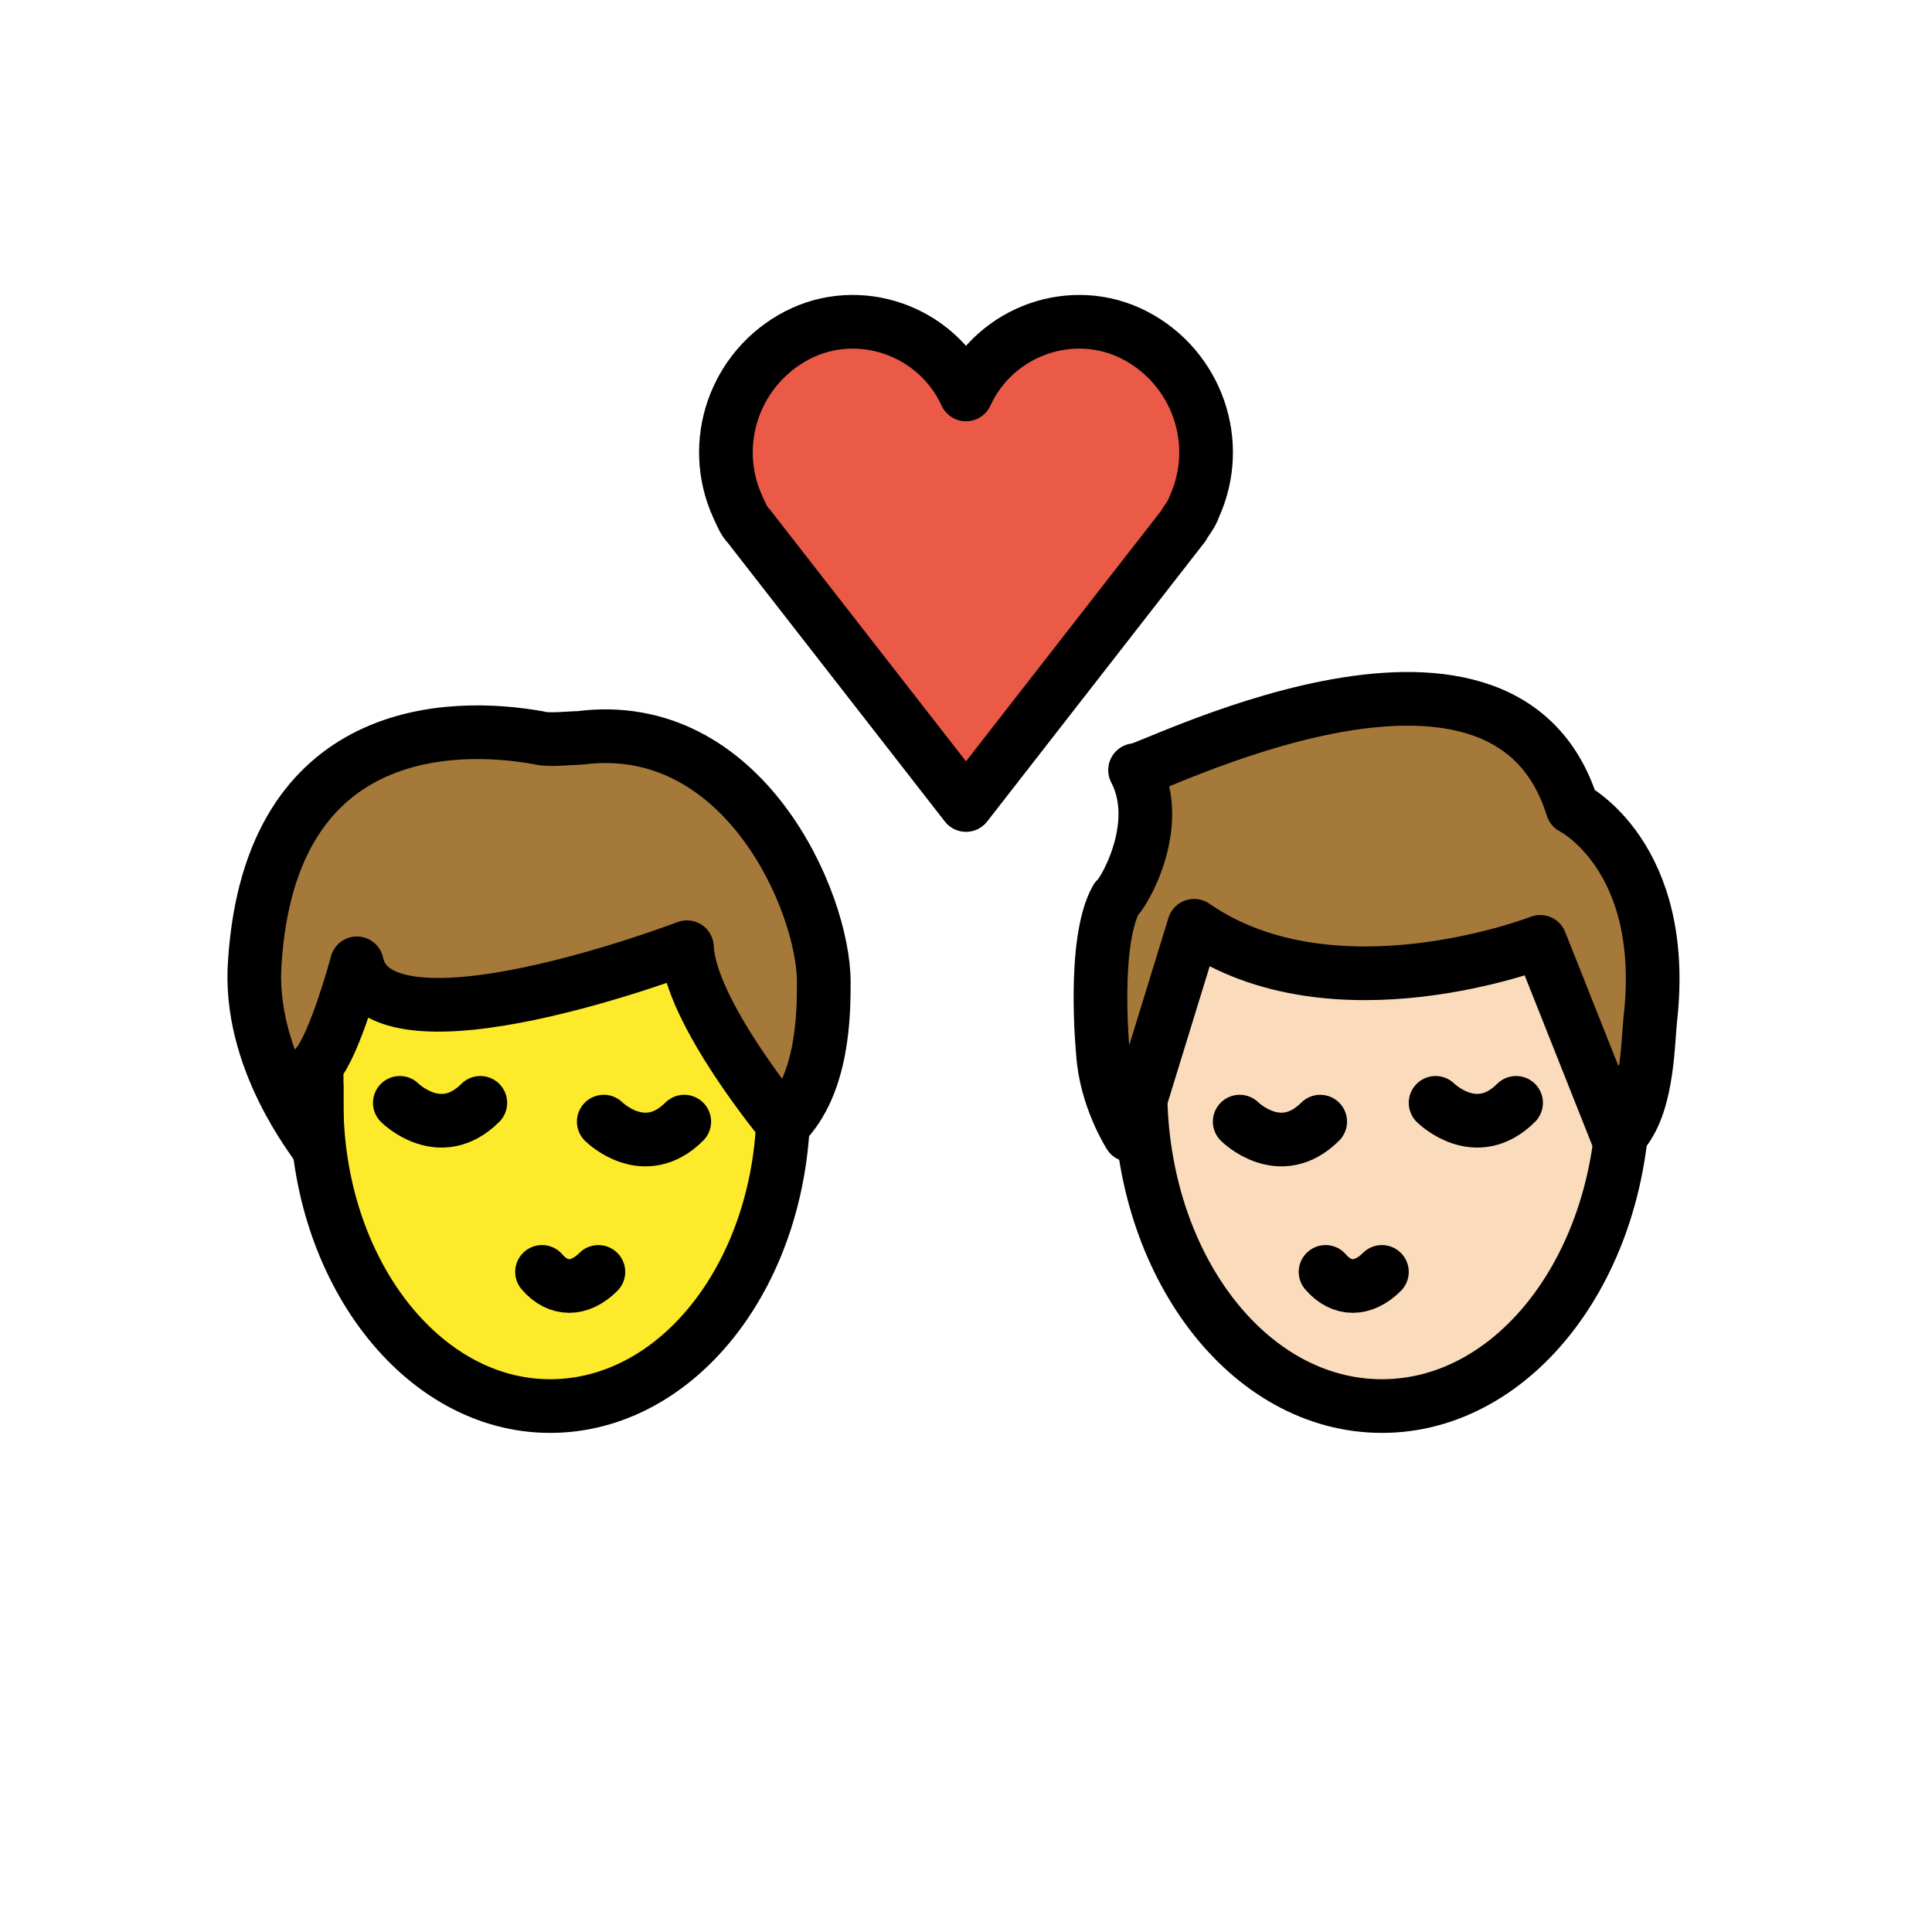
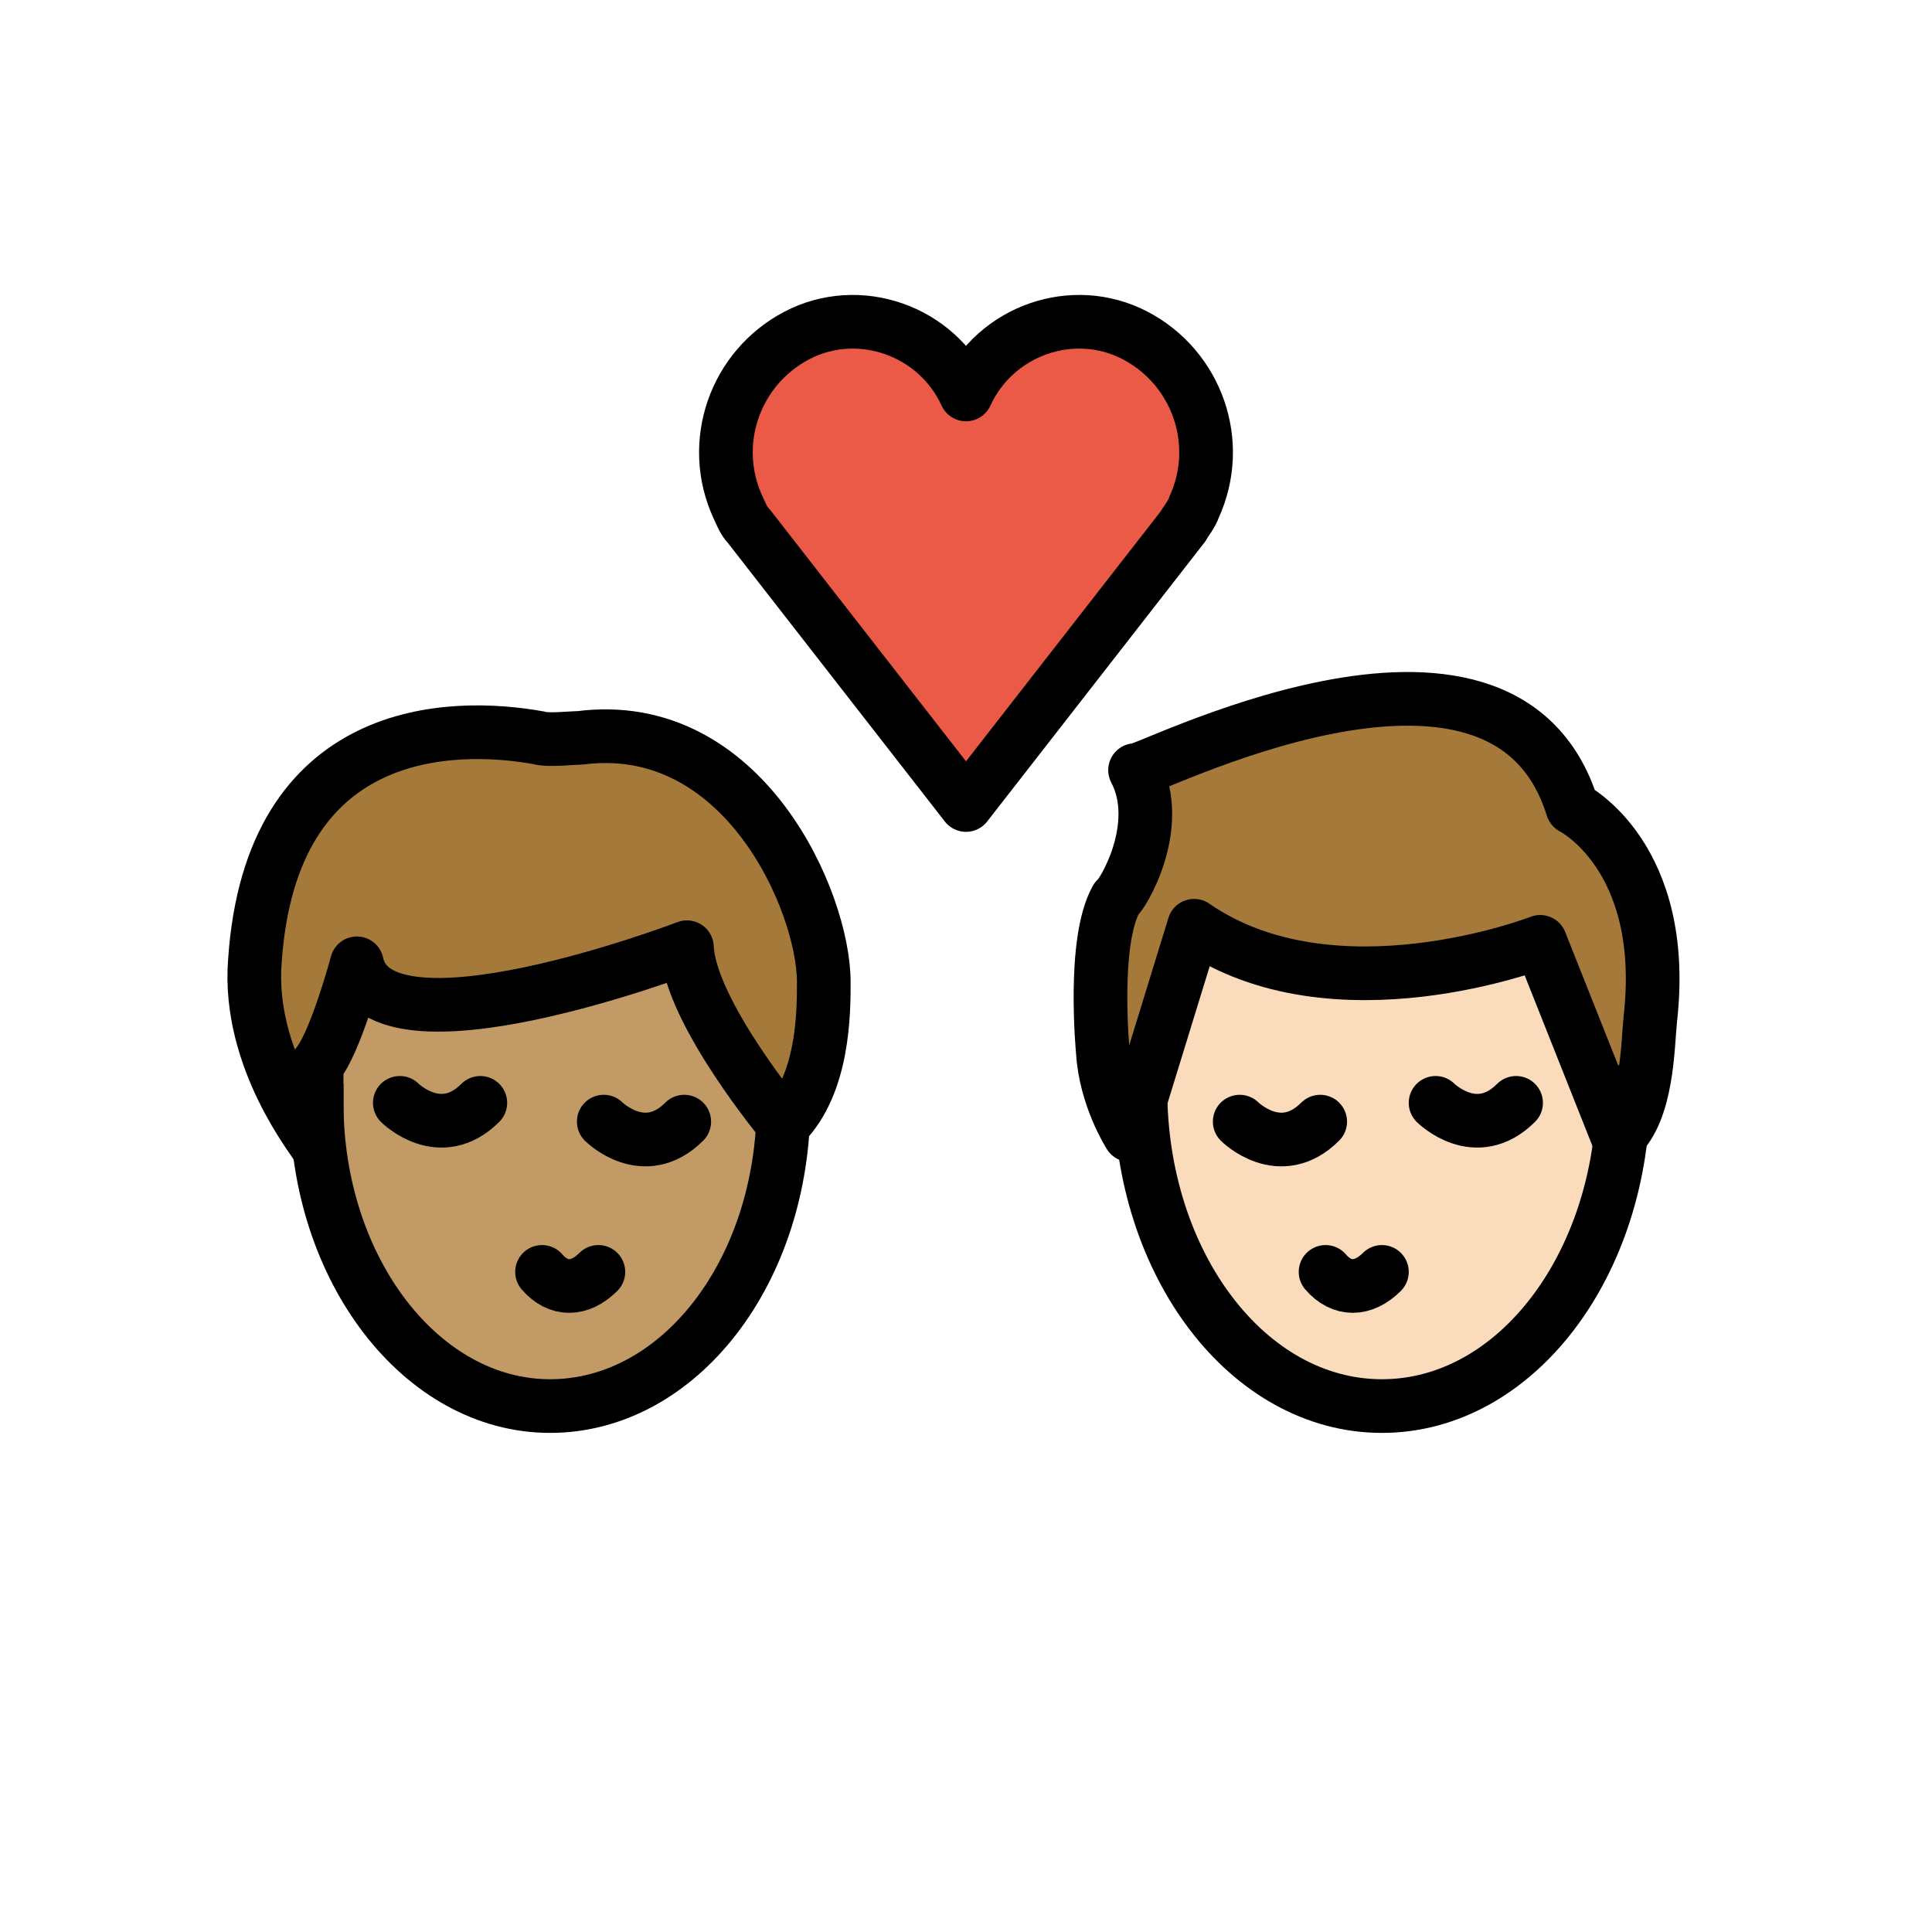
<svg xmlns="http://www.w3.org/2000/svg" id="emoji" viewBox="0 0 72 72" version="1.1">
  <g id="color">
    <path fill="#EA5A47" d="M36,14.7c1.1-2.4,4-3.4,6.3-2.2s3.3,4,2.2,6.4c-0.1,0.3-0.3,0.5-0.4,0.7L36,30l-8.1-10.4 c-0.2-0.2-0.3-0.5-0.4-0.7c-1.1-2.4-0.1-5.2,2.2-6.4S34.9,12.3,36,14.7L36,14.7z" />
  </g>
  <g id="hair">
    <g id="hair-b">
      <path fill="#A57939" d="M42.3,28.7c0,0.3,13.7-7,16.3,1.4c0,0,3.6,1.8,2.9,7.9c-0.1,1-0.1,3.4-1.2,4.4l-2.9-7.3 c0,0-7.7,3-12.9-0.6l-2.4,7.8c0,0-0.9-1.4-1-3.1c0,0-0.4-4.1,0.5-5.7C41.8,33.4,43.4,30.8,42.3,28.7z" />
    </g>
    <g id="hair-a">
      <path fill="#A57939" d="M9.5,35.8c0.6-8.8,7.3-8.9,10.6-8.3c0.3,0.1,1.2,0,1.5,0c6.1-0.8,9.1,6.1,9.1,9.1c0,1.1,0,3.8-1.5,5.3 c0,0-3.5-4.2-3.6-6.6c0,0-11.5,4.4-12.3,0.6c0,0-0.8,3-1.5,3.8c0,0,0,2.3,0,3C11.8,42.6,9.2,39.5,9.5,35.8z" />
    </g>
  </g>
  <g id="skin">
    <g id="skin-b">
      <path fill="#fadcbc" d="M60.3,42.4l-2.9-7.3c0,0-7.7,3-12.9-0.6l-1.986,6.455C42.658,47.306,46.621,52.4,51.5,52.4 c4.534,0,8.274-4.4,8.898-10.118C60.364,42.319,60.337,42.366,60.3,42.4z" />
    </g>
-     <g id="skina-a">
-       <path fill="#FCEA2B" d="M25.6,35.3c0,0-11.5,4.4-12.3,0.6c0,0-0.735,2.752-1.413,3.685c-0.051,0.497-0.087,1-0.087,1.515 c0,6.241,3.895,11.3,8.7,11.3c4.606,0,8.367-4.653,8.67-10.536C28.87,41.499,25.695,37.587,25.6,35.3z" />
+     <g id="skin-a">
+       <path fill="#c19a65" d="M25.6,35.3c0,0-11.5,4.4-12.3,0.6c0,0-0.735,2.752-1.413,3.685c-0.051,0.497-0.087,1-0.087,1.515 c0,6.241,3.895,11.3,8.7,11.3c4.606,0,8.367-4.653,8.67-10.536C28.87,41.499,25.695,37.587,25.6,35.3z" />
    </g>
  </g>
  <g id="skin-shadow" />
  <g id="line">
    <path fill="none" stroke="#000000" stroke-miterlimit="10" stroke-width="2" d="M60.5,39.7c0,0.3,0,0.6,0,0.9c0,6.5-4,11.8-9,11.8 s-9-5.3-9-11.8c0-0.2,0-0.5,0-0.7" />
    <path fill="none" stroke="#000000" stroke-linecap="round" stroke-linejoin="round" stroke-width="2" d="M49.4,47.4 c0.6,0.7,1.4,0.7,2.1,0" />
    <path fill="none" stroke="#000000" stroke-linecap="round" stroke-miterlimit="10" stroke-width="2" d="M46.2,41.8c0,0,1.5,1.5,3,0" />
    <path fill="none" stroke="#000000" stroke-linecap="round" stroke-miterlimit="10" stroke-width="2" d="M53.5,41.1c0,0,1.5,1.5,3,0" />
    <path fill="none" stroke="#000000" stroke-linejoin="round" stroke-miterlimit="10" stroke-width="2" d="M42.3,28.7 c0,0.3,13.7-7,16.3,1.4c0,0,3.6,1.8,2.9,7.9c-0.1,1-0.1,3.4-1.2,4.4l-2.9-7.3c0,0-7.7,3-12.9-0.6l-2.4,7.8c0,0-0.9-1.4-1-3.1 c0,0-0.4-4.1,0.5-5.7C41.8,33.4,43.4,30.8,42.3,28.7z" />
    <path fill="none" stroke="#000000" stroke-linecap="round" stroke-linejoin="round" stroke-width="2" d="M36,14.7 c1.1-2.4,4-3.4,6.3-2.2s3.3,4,2.2,6.4c-0.1,0.3-0.3,0.5-0.4,0.7L36,30l-8.1-10.4c-0.2-0.2-0.3-0.5-0.4-0.7 c-1.1-2.4-0.1-5.2,2.2-6.4S34.9,12.3,36,14.7L36,14.7z" />
    <path fill="none" stroke="#000000" stroke-miterlimit="10" stroke-width="2" d="M29.2,40.2c0,0.3,0,0.6,0,0.9 c0,6.3-3.9,11.3-8.7,11.3s-8.7-5.1-8.7-11.3c0-0.2,0-0.4,0-0.7" />
    <path fill="none" stroke="#000000" stroke-linecap="round" stroke-linejoin="round" stroke-width="2" d="M20.2,47.4 c0.6,0.7,1.4,0.7,2.1,0" />
    <path fill="none" stroke="#000000" stroke-linecap="round" stroke-miterlimit="10" stroke-width="2" d="M22.5,41.8c0,0,1.5,1.5,3,0" />
    <path fill="none" stroke="#000000" stroke-linecap="round" stroke-miterlimit="10" stroke-width="2" d="M14.9,41.1c0,0,1.5,1.5,3,0" />
    <path fill="none" stroke="#000000" stroke-linecap="round" stroke-linejoin="round" stroke-width="2" d="M9.5,35.8 c0.6-8.8,7.3-8.9,10.6-8.3c0.3,0.1,1.2,0,1.5,0c6.1-0.8,9.1,6.1,9.1,9.1c0,1.1,0,3.8-1.5,5.3c0,0-3.5-4.2-3.6-6.6 c0,0-11.5,4.4-12.3,0.6c0,0-0.8,3-1.5,3.8c0,0,0,2.3,0,3C11.8,42.6,9.2,39.5,9.5,35.8z" />
  </g>
</svg>
